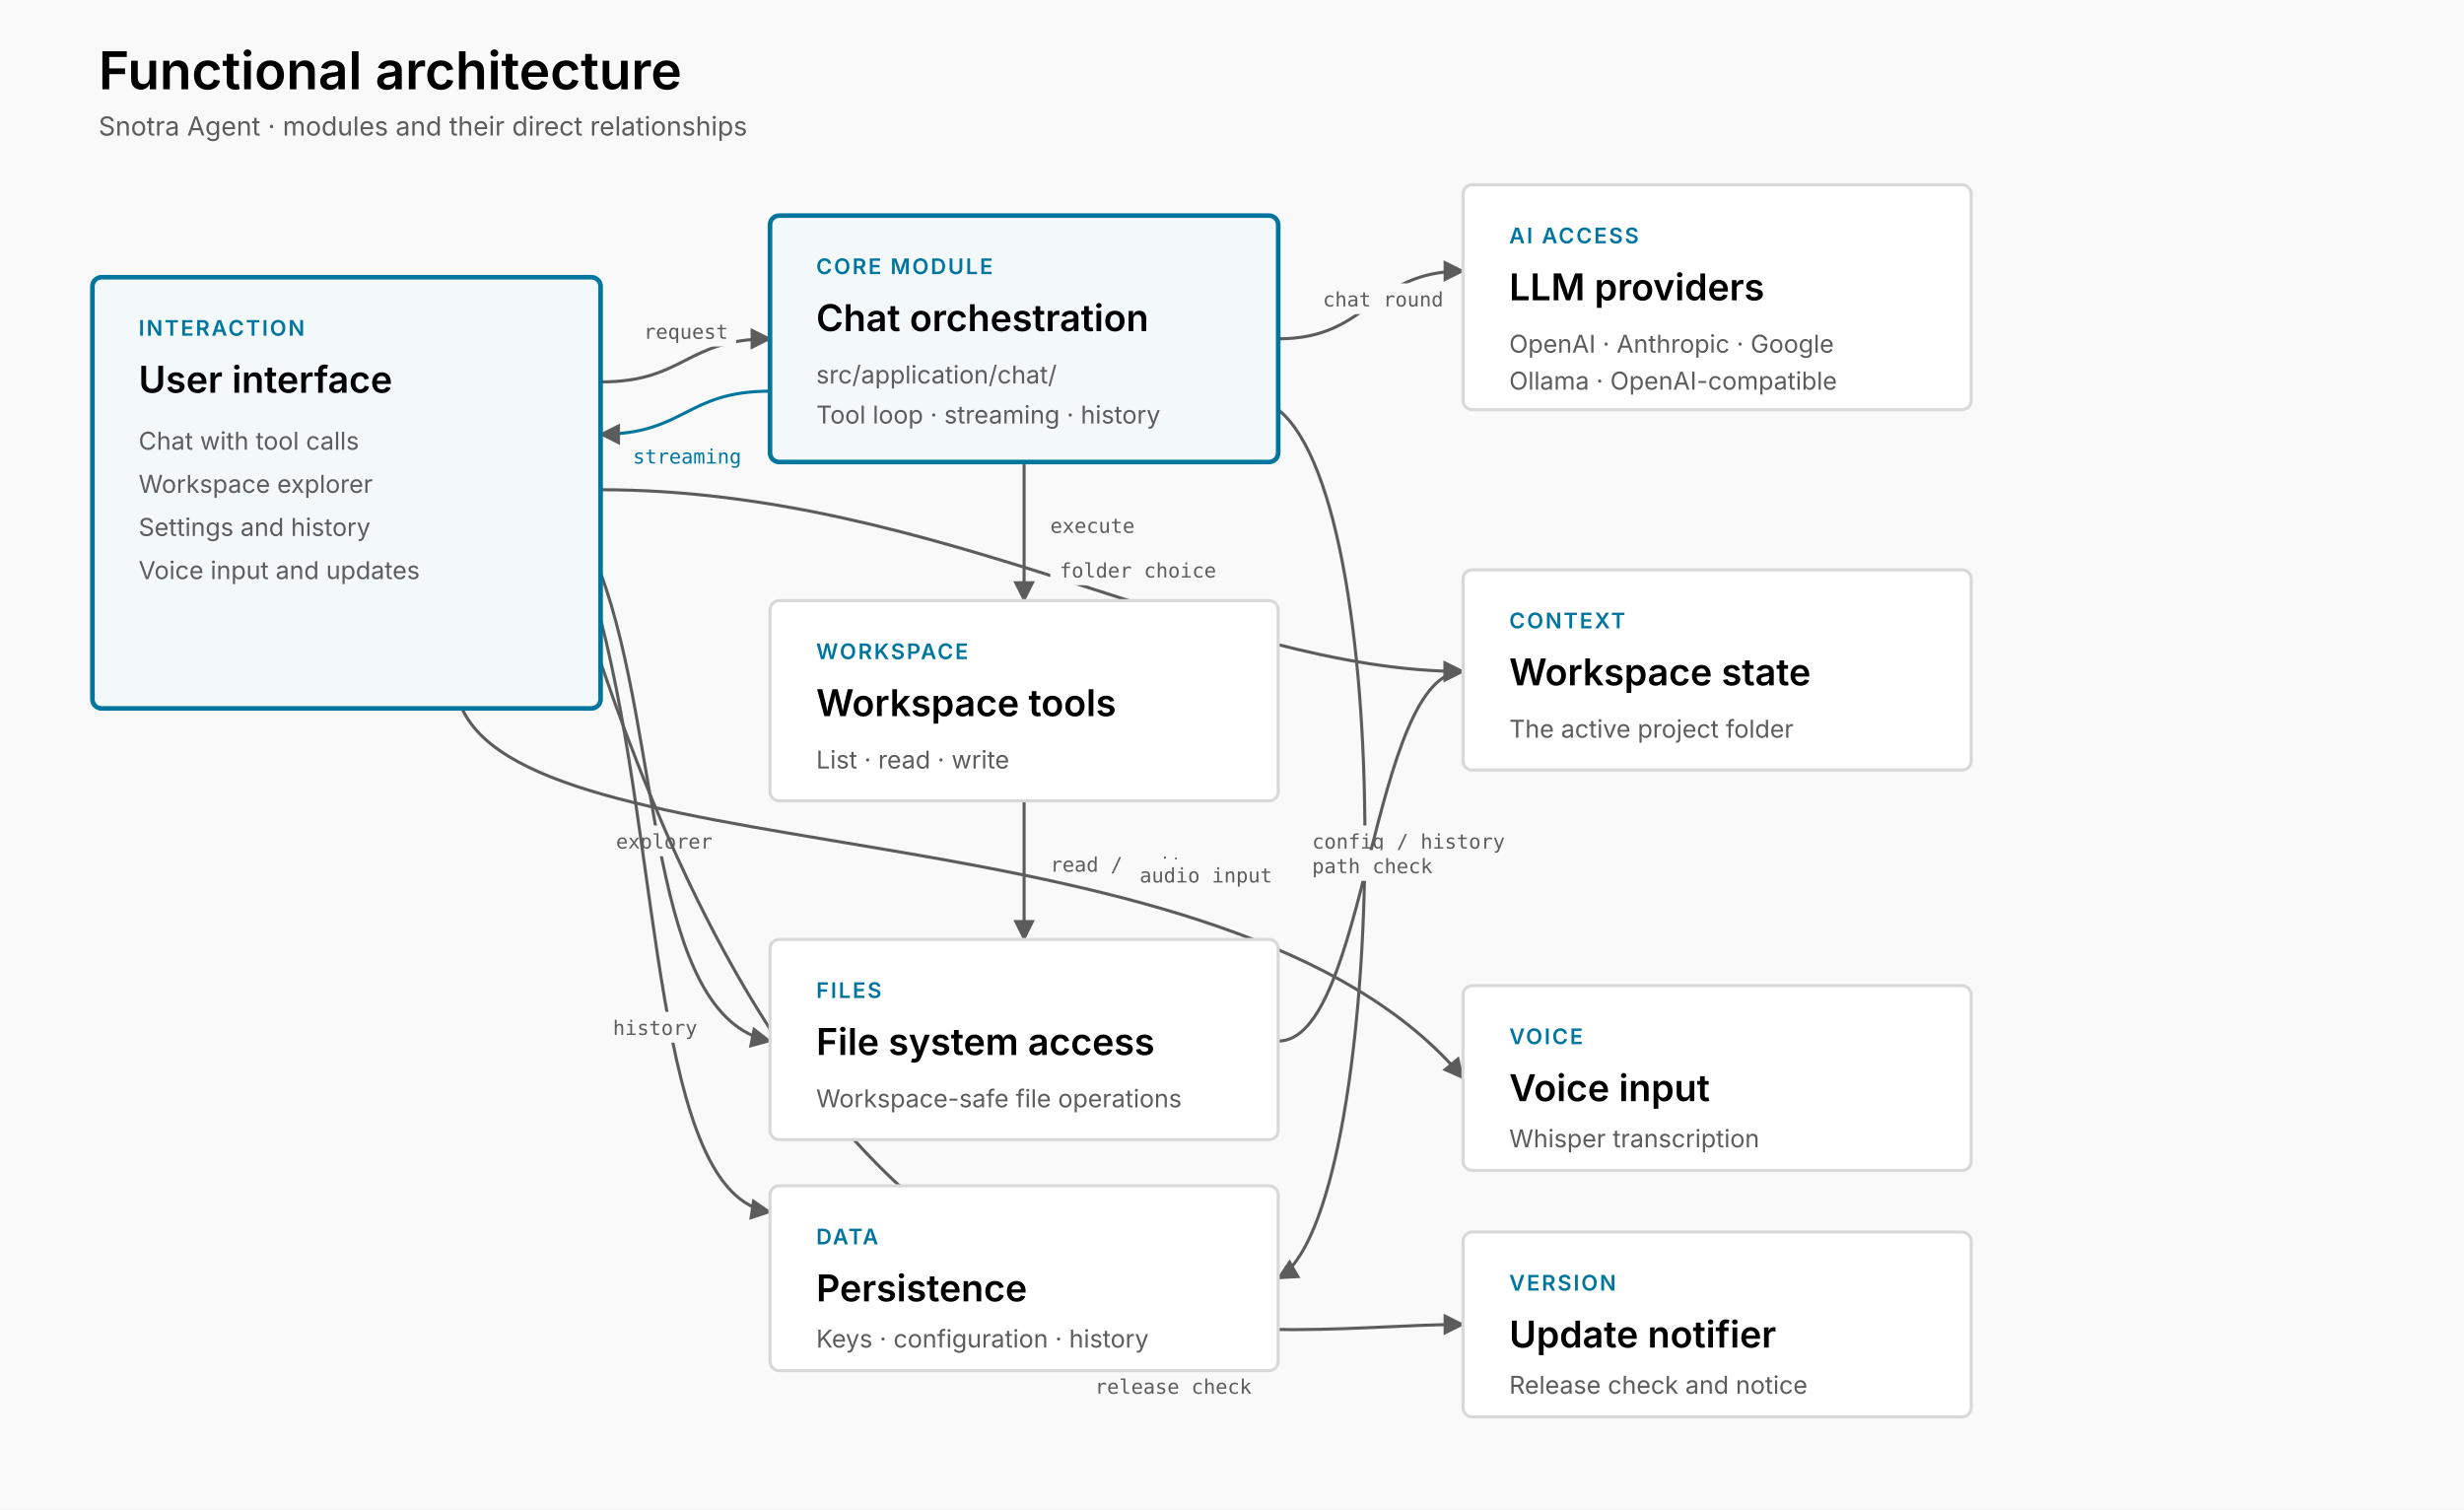
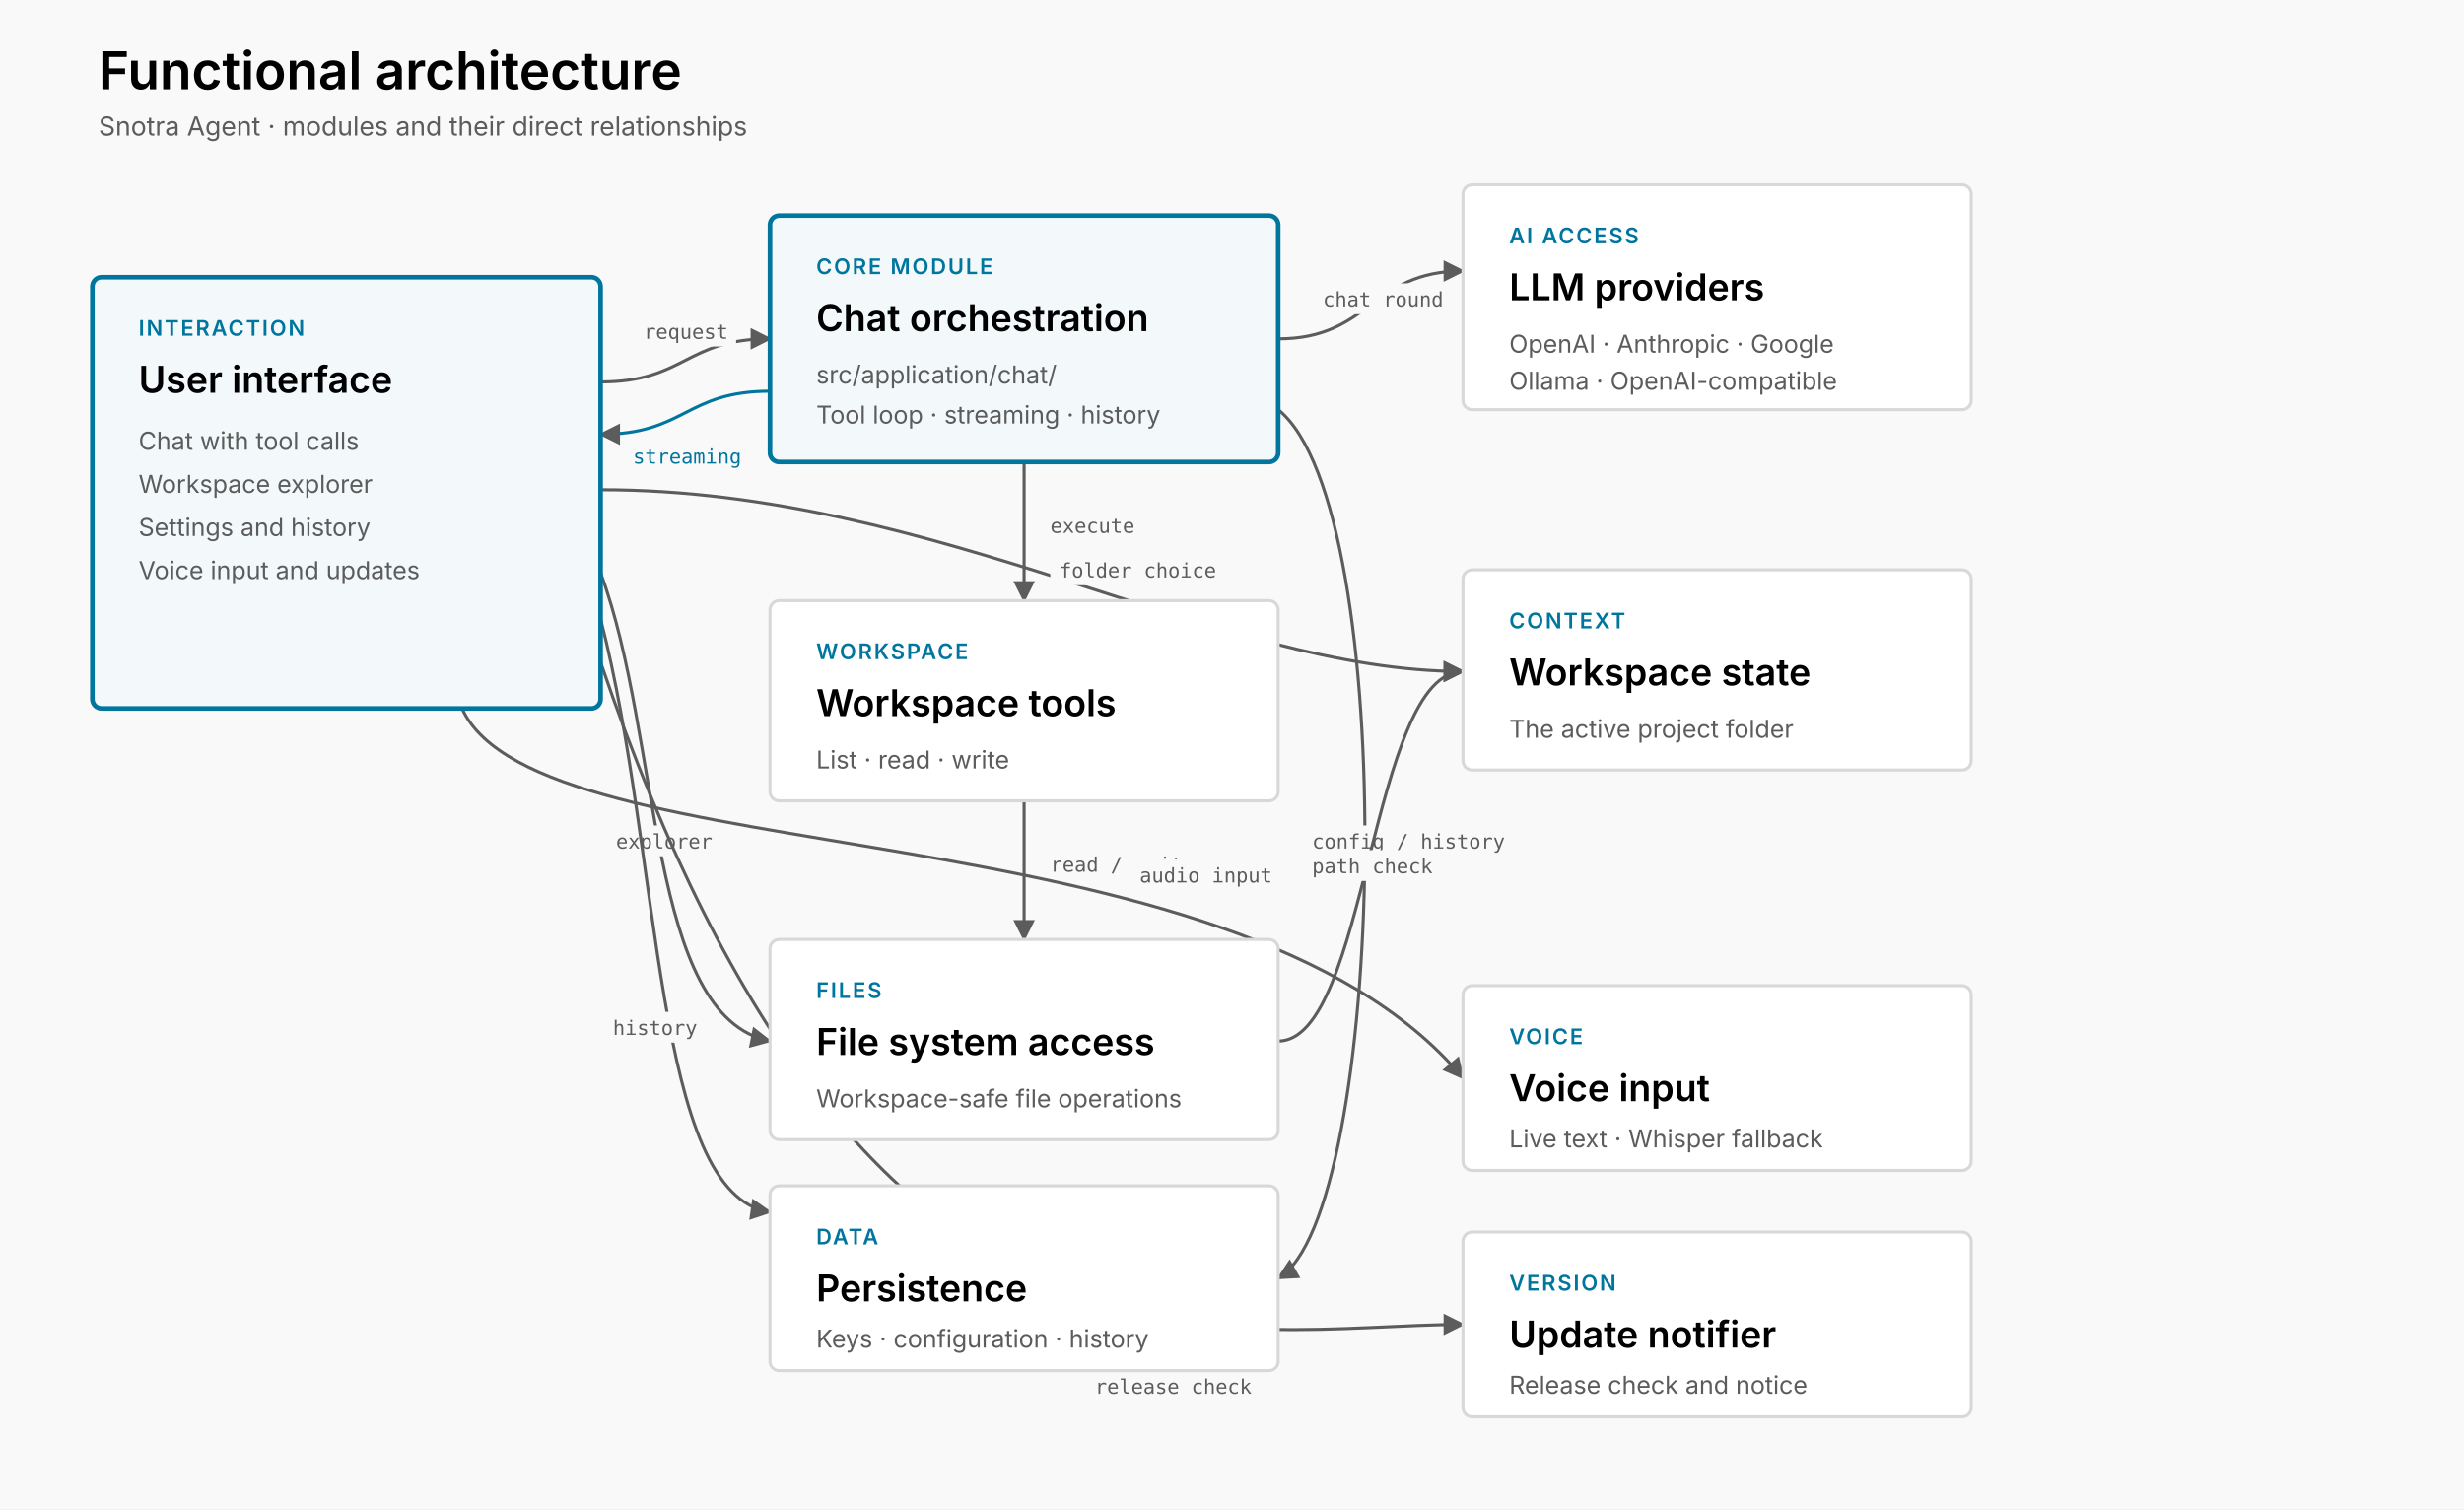
<svg xmlns="http://www.w3.org/2000/svg" width="1600" height="980" viewBox="0 0 1600 980" role="img" aria-labelledby="title description">
  <defs>
    <marker id="arrow" viewBox="0 0 10 10" refX="9" refY="5" markerWidth="7" markerHeight="7" orient="auto-start-reverse">
      <path d="M 0 0 L 10 5 L 0 10 z" fill="#5C5C5C" />
    </marker>
    <style>
      .canvas { fill: #F9F9F9; }
      .module { fill: #FFFFFF; stroke: #D8D8D8; stroke-width: 2; rx: 6; }
      .module--primary { fill: #F3F9FB; stroke: #00759E; stroke-width: 3; rx: 6; }
      .eyebrow {
        fill: #00759E;
        font-family: Inter, -apple-system, BlinkMacSystemFont, "Segoe UI", sans-serif;
        font-size: 14px;
        font-weight: 600;
        letter-spacing: 1.2px;
      }
      .heading {
        fill: #000000;
        font-family: Inter, -apple-system, BlinkMacSystemFont, "Segoe UI", sans-serif;
        font-size: 24px;
        font-weight: 600;
      }
      .description {
        fill: #5C5C5C;
        font-family: Inter, -apple-system, BlinkMacSystemFont, "Segoe UI", sans-serif;
        font-size: 16px;
        font-weight: 400;
      }
      .page-title {
        fill: #000000;
        font-family: Inter, -apple-system, BlinkMacSystemFont, "Segoe UI", sans-serif;
        font-size: 34px;
        font-weight: 600;
      }
      .page-subtitle {
        fill: #5C5C5C;
        font-family: Inter, -apple-system, BlinkMacSystemFont, "Segoe UI", sans-serif;
        font-size: 17px;
        font-weight: 400;
      }
      .flow {
        fill: none;
        stroke: #5C5C5C;
        stroke-width: 2;
        marker-end: url(#arrow);
      }
      .flow--return {
        fill: none;
        stroke: #00759E;
        stroke-width: 2;
        marker-end: url(#arrow);
      }
      .flow-label {
        fill: #5C5C5C;
        font-family: ui-monospace, "SF Mono", Menlo, Consolas, monospace;
        font-size: 13px;
        font-weight: 400;
      }
      .flow-label--accent { fill: #00759E; }
      .label-bg { fill: #F9F9F9; }
    </style>
  </defs>
  <rect class="canvas" width="1600" height="980" />
  <text class="page-title" x="64" y="58">Functional architecture</text>
  <text class="page-subtitle" x="64" y="88">Snotra Agent · modules and their direct relationships</text>
  <path class="flow" d="M 390 248 C 445 248, 445 220, 500 220" />
  <path class="flow--return" d="M 500 254 C 445 254, 445 282, 390 282" />
  <rect class="label-bg" x="412" y="205" width="66" height="20" />
  <text class="flow-label" x="418" y="220">request</text>
  <rect class="label-bg" x="405" y="286" width="79" height="20" />
  <text class="flow-label flow-label--accent" x="411" y="301">streaming</text>
  <path class="flow" d="M 830 220 C 890 220, 890 176, 950 176" />
  <rect class="label-bg" x="853" y="184" width="79" height="20" />
  <text class="flow-label" x="859" y="199">chat round</text>
  <path class="flow" d="M 665 300 L 665 390" />
  <rect class="label-bg" x="676" y="331" width="73" height="20" />
  <text class="flow-label" x="682" y="346">execute</text>
  <path class="flow" d="M 665 520 L 665 610" />
  <rect class="label-bg" x="676" y="551" width="90" height="20" />
  <text class="flow-label" x="682" y="566">read / write</text>
  <path class="flow" d="M 830 266 C 910 330, 900 790, 830 830" />
  <rect class="label-bg" x="846" y="536" width="122" height="20" />
  <text class="flow-label" x="852" y="551">config / history</text>
  <path class="flow" d="M 390 372 C 430 480, 420 660, 500 676" />
  <rect class="label-bg" x="394" y="536" width="73" height="20" />
  <text class="flow-label" x="400" y="551">explorer</text>
  <path class="flow" d="M 390 318 C 610 318, 790 436, 950 436" />
  <rect class="label-bg" x="682" y="360" width="119" height="20" />
  <text class="flow-label" x="688" y="375">folder choice</text>
  <path class="flow" d="M 830 676 C 888 676, 890 436, 950 436" />
  <rect class="label-bg" x="846" y="552" width="79" height="20" />
  <text class="flow-label" x="852" y="567">path check</text>
  <path class="flow" d="M 390 402 C 430 556, 424 776, 500 787" />
  <rect class="label-bg" x="392" y="657" width="72" height="20" />
  <text class="flow-label" x="398" y="672">history</text>
  <path class="flow" d="M 300 460 C 350 570, 800 520, 950 700" />
  <rect class="label-bg" x="734" y="558" width="103" height="20" />
  <text class="flow-label" x="740" y="573">audio input</text>
  <path class="flow" d="M 390 430 C 560 930, 800 860, 950 860" />
  <rect class="label-bg" x="705" y="890" width="103" height="20" />
  <text class="flow-label" x="711" y="905">release check</text>
  <rect class="module module--primary" x="60" y="180" width="330" height="280" />
  <text class="eyebrow" x="90" y="218">INTERACTION</text>
  <text class="heading" x="90" y="255">User interface</text>
  <text class="description" x="90" y="292">
    <tspan x="90" dy="0">Chat with tool calls</tspan>
    <tspan x="90" dy="28">Workspace explorer</tspan>
    <tspan x="90" dy="28">Settings and history</tspan>
    <tspan x="90" dy="28">Voice input and updates</tspan>
  </text>
  <rect class="module module--primary" x="500" y="140" width="330" height="160" />
  <text class="eyebrow" x="530" y="178">CORE MODULE</text>
  <text class="heading" x="530" y="215">Chat orchestration</text>
  <text class="description" x="530" y="249">
    <tspan x="530" dy="0">src/application/chat/</tspan>
    <tspan x="530" dy="26">Tool loop · streaming · history</tspan>
  </text>
  <rect class="module" x="950" y="120" width="330" height="146" />
  <text class="eyebrow" x="980" y="158">AI ACCESS</text>
  <text class="heading" x="980" y="195">LLM providers</text>
  <text class="description" x="980" y="229">OpenAI · Anthropic · Google</text>
  <text class="description" x="980" y="253">Ollama · OpenAI-compatible</text>
  <rect class="module" x="500" y="390" width="330" height="130" />
  <text class="eyebrow" x="530" y="428">WORKSPACE</text>
  <text class="heading" x="530" y="465">Workspace tools</text>
  <text class="description" x="530" y="499">List · read · write</text>
  <rect class="module" x="500" y="610" width="330" height="130" />
  <text class="eyebrow" x="530" y="648">FILES</text>
  <text class="heading" x="530" y="685">File system access</text>
  <text class="description" x="530" y="719">Workspace-safe file operations</text>
  <rect class="module" x="950" y="370" width="330" height="130" />
  <text class="eyebrow" x="980" y="408">CONTEXT</text>
  <text class="heading" x="980" y="445">Workspace state</text>
  <text class="description" x="980" y="479">The active project folder</text>
  <rect class="module" x="500" y="770" width="330" height="120" />
  <text class="eyebrow" x="530" y="808">DATA</text>
  <text class="heading" x="530" y="845">Persistence</text>
  <text class="description" x="530" y="875">Keys · configuration · history</text>
  <rect class="module" x="950" y="640" width="330" height="120" />
  <text class="eyebrow" x="980" y="678">VOICE</text>
  <text class="heading" x="980" y="715">Voice input</text>
-   <text class="description" x="980" y="745">Whisper transcription</text>
+   <text class="description" x="980" y="745">Live text · Whisper fallback</text>
  <rect class="module" x="950" y="800" width="330" height="120" />
  <text class="eyebrow" x="980" y="838">VERSION</text>
  <text class="heading" x="980" y="875">Update notifier</text>
  <text class="description" x="980" y="905">Release check and notice</text>
</svg>
